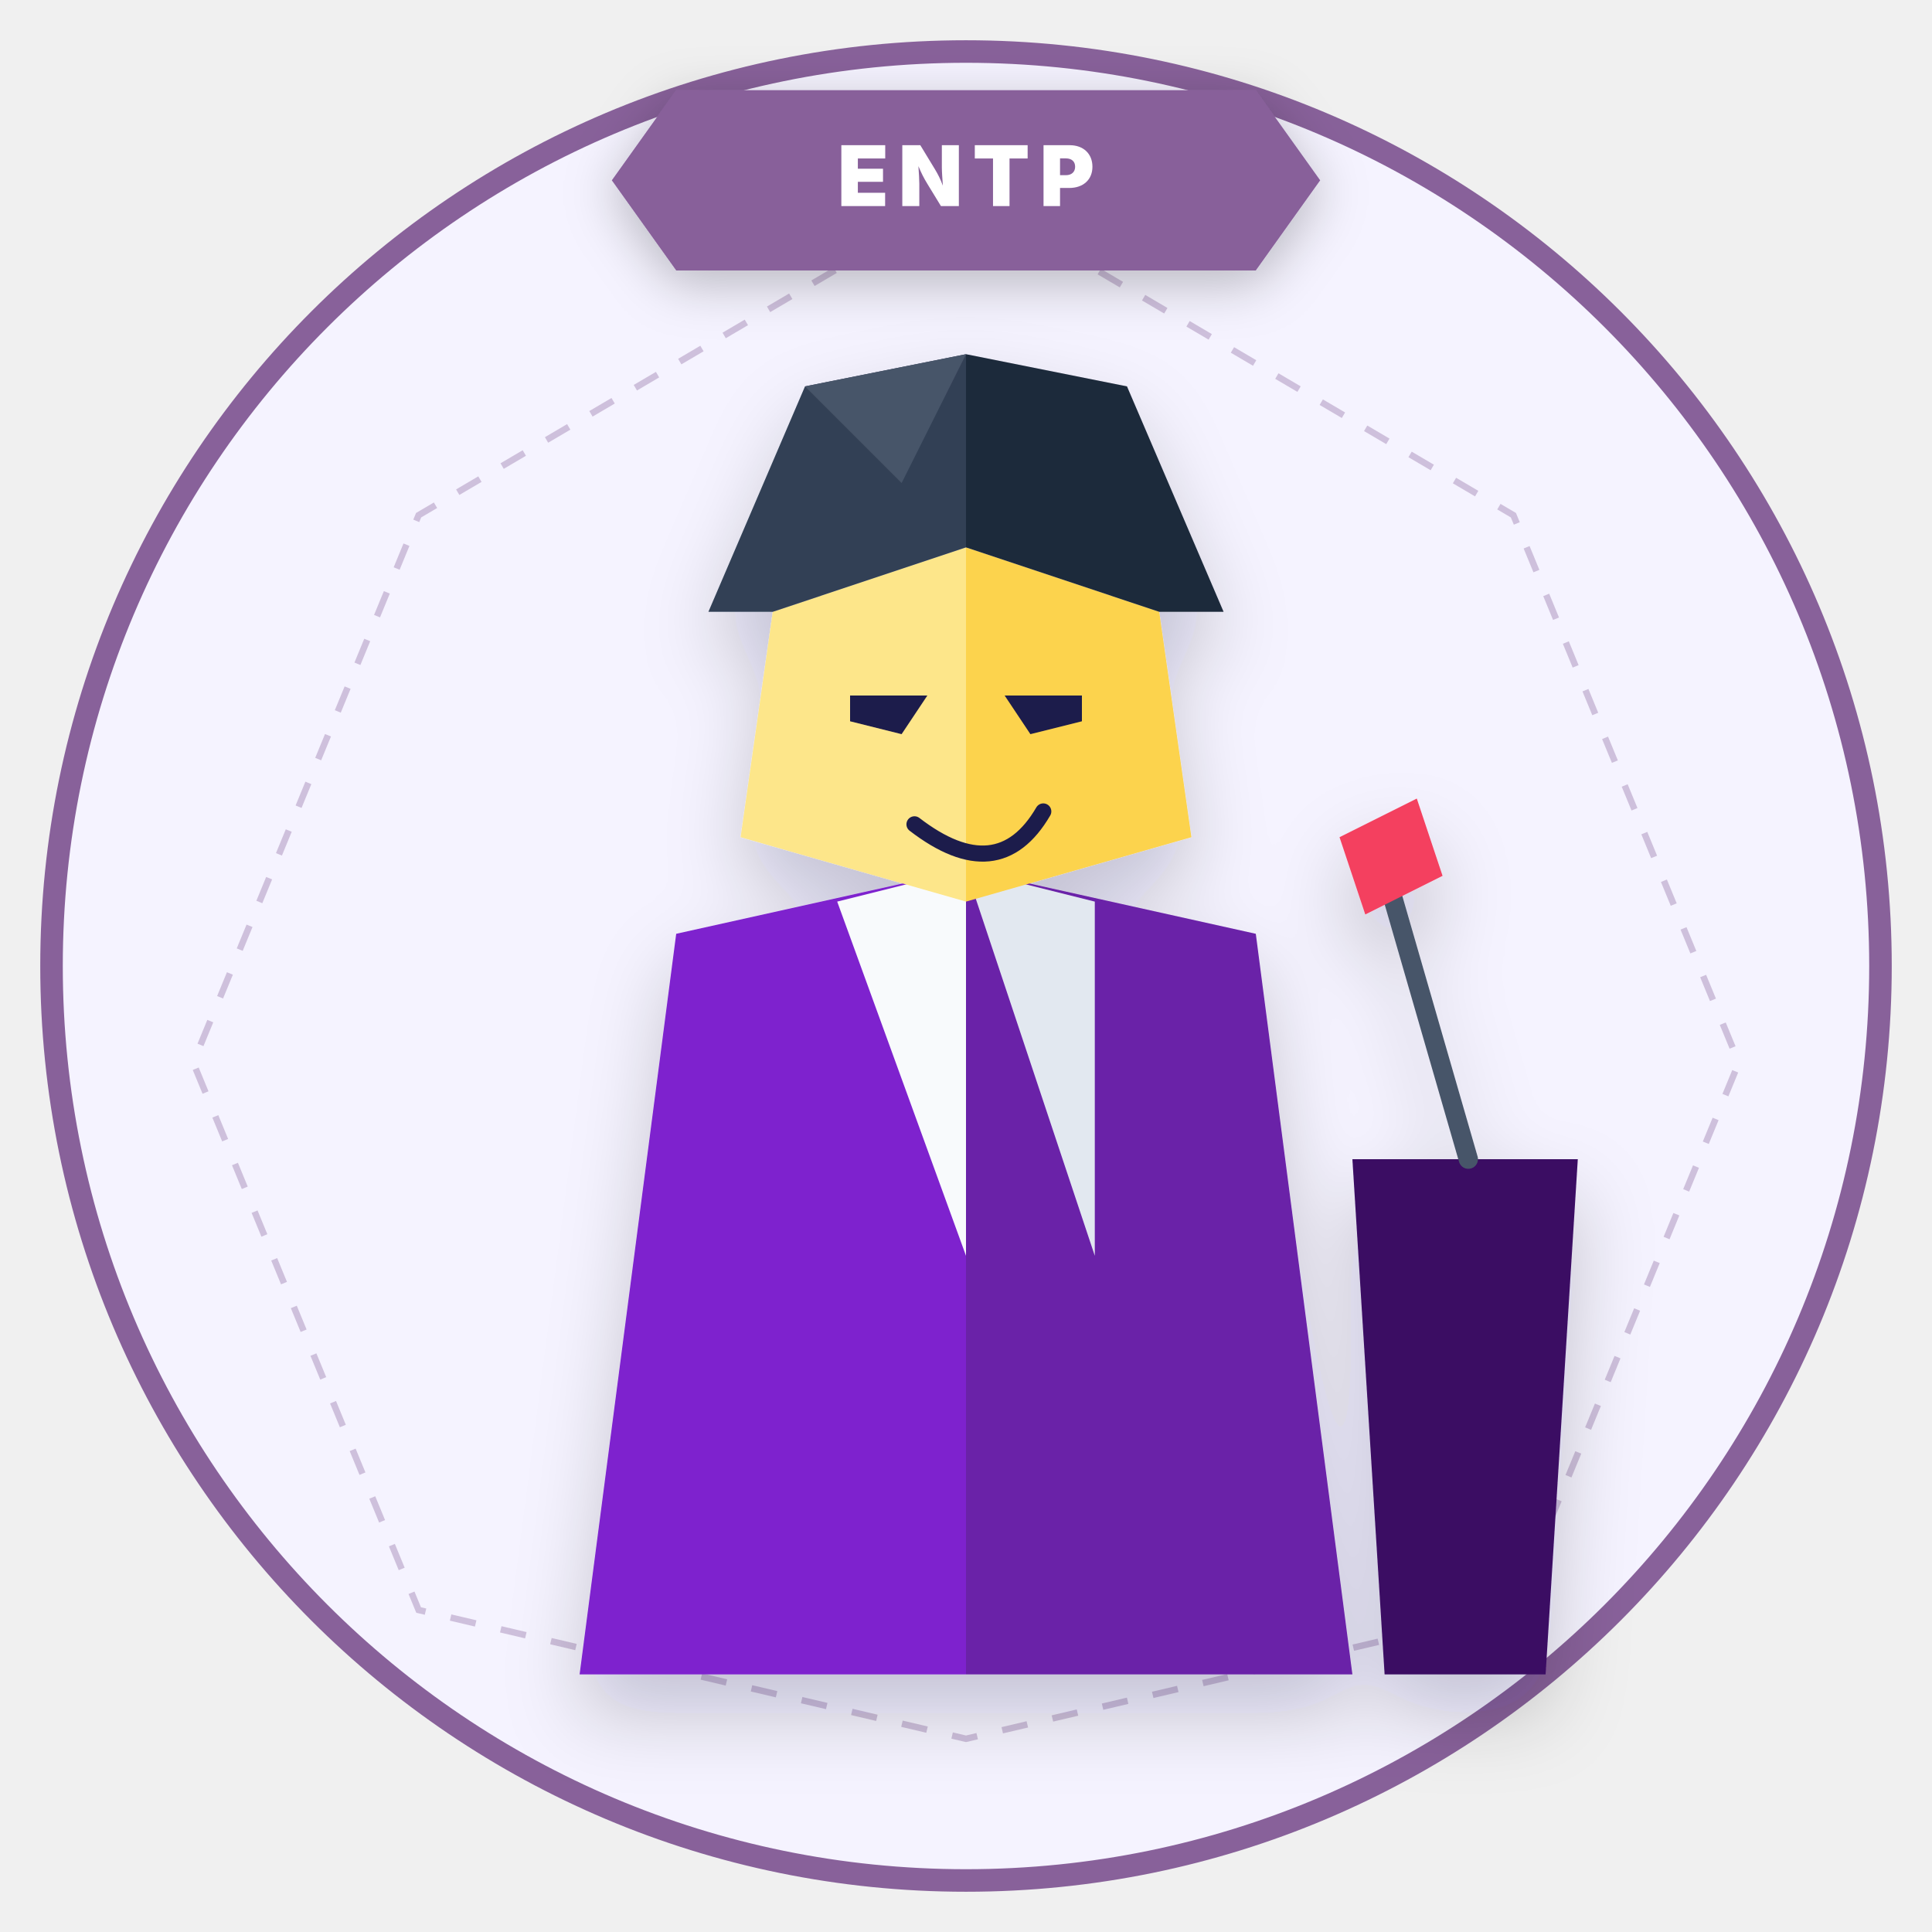
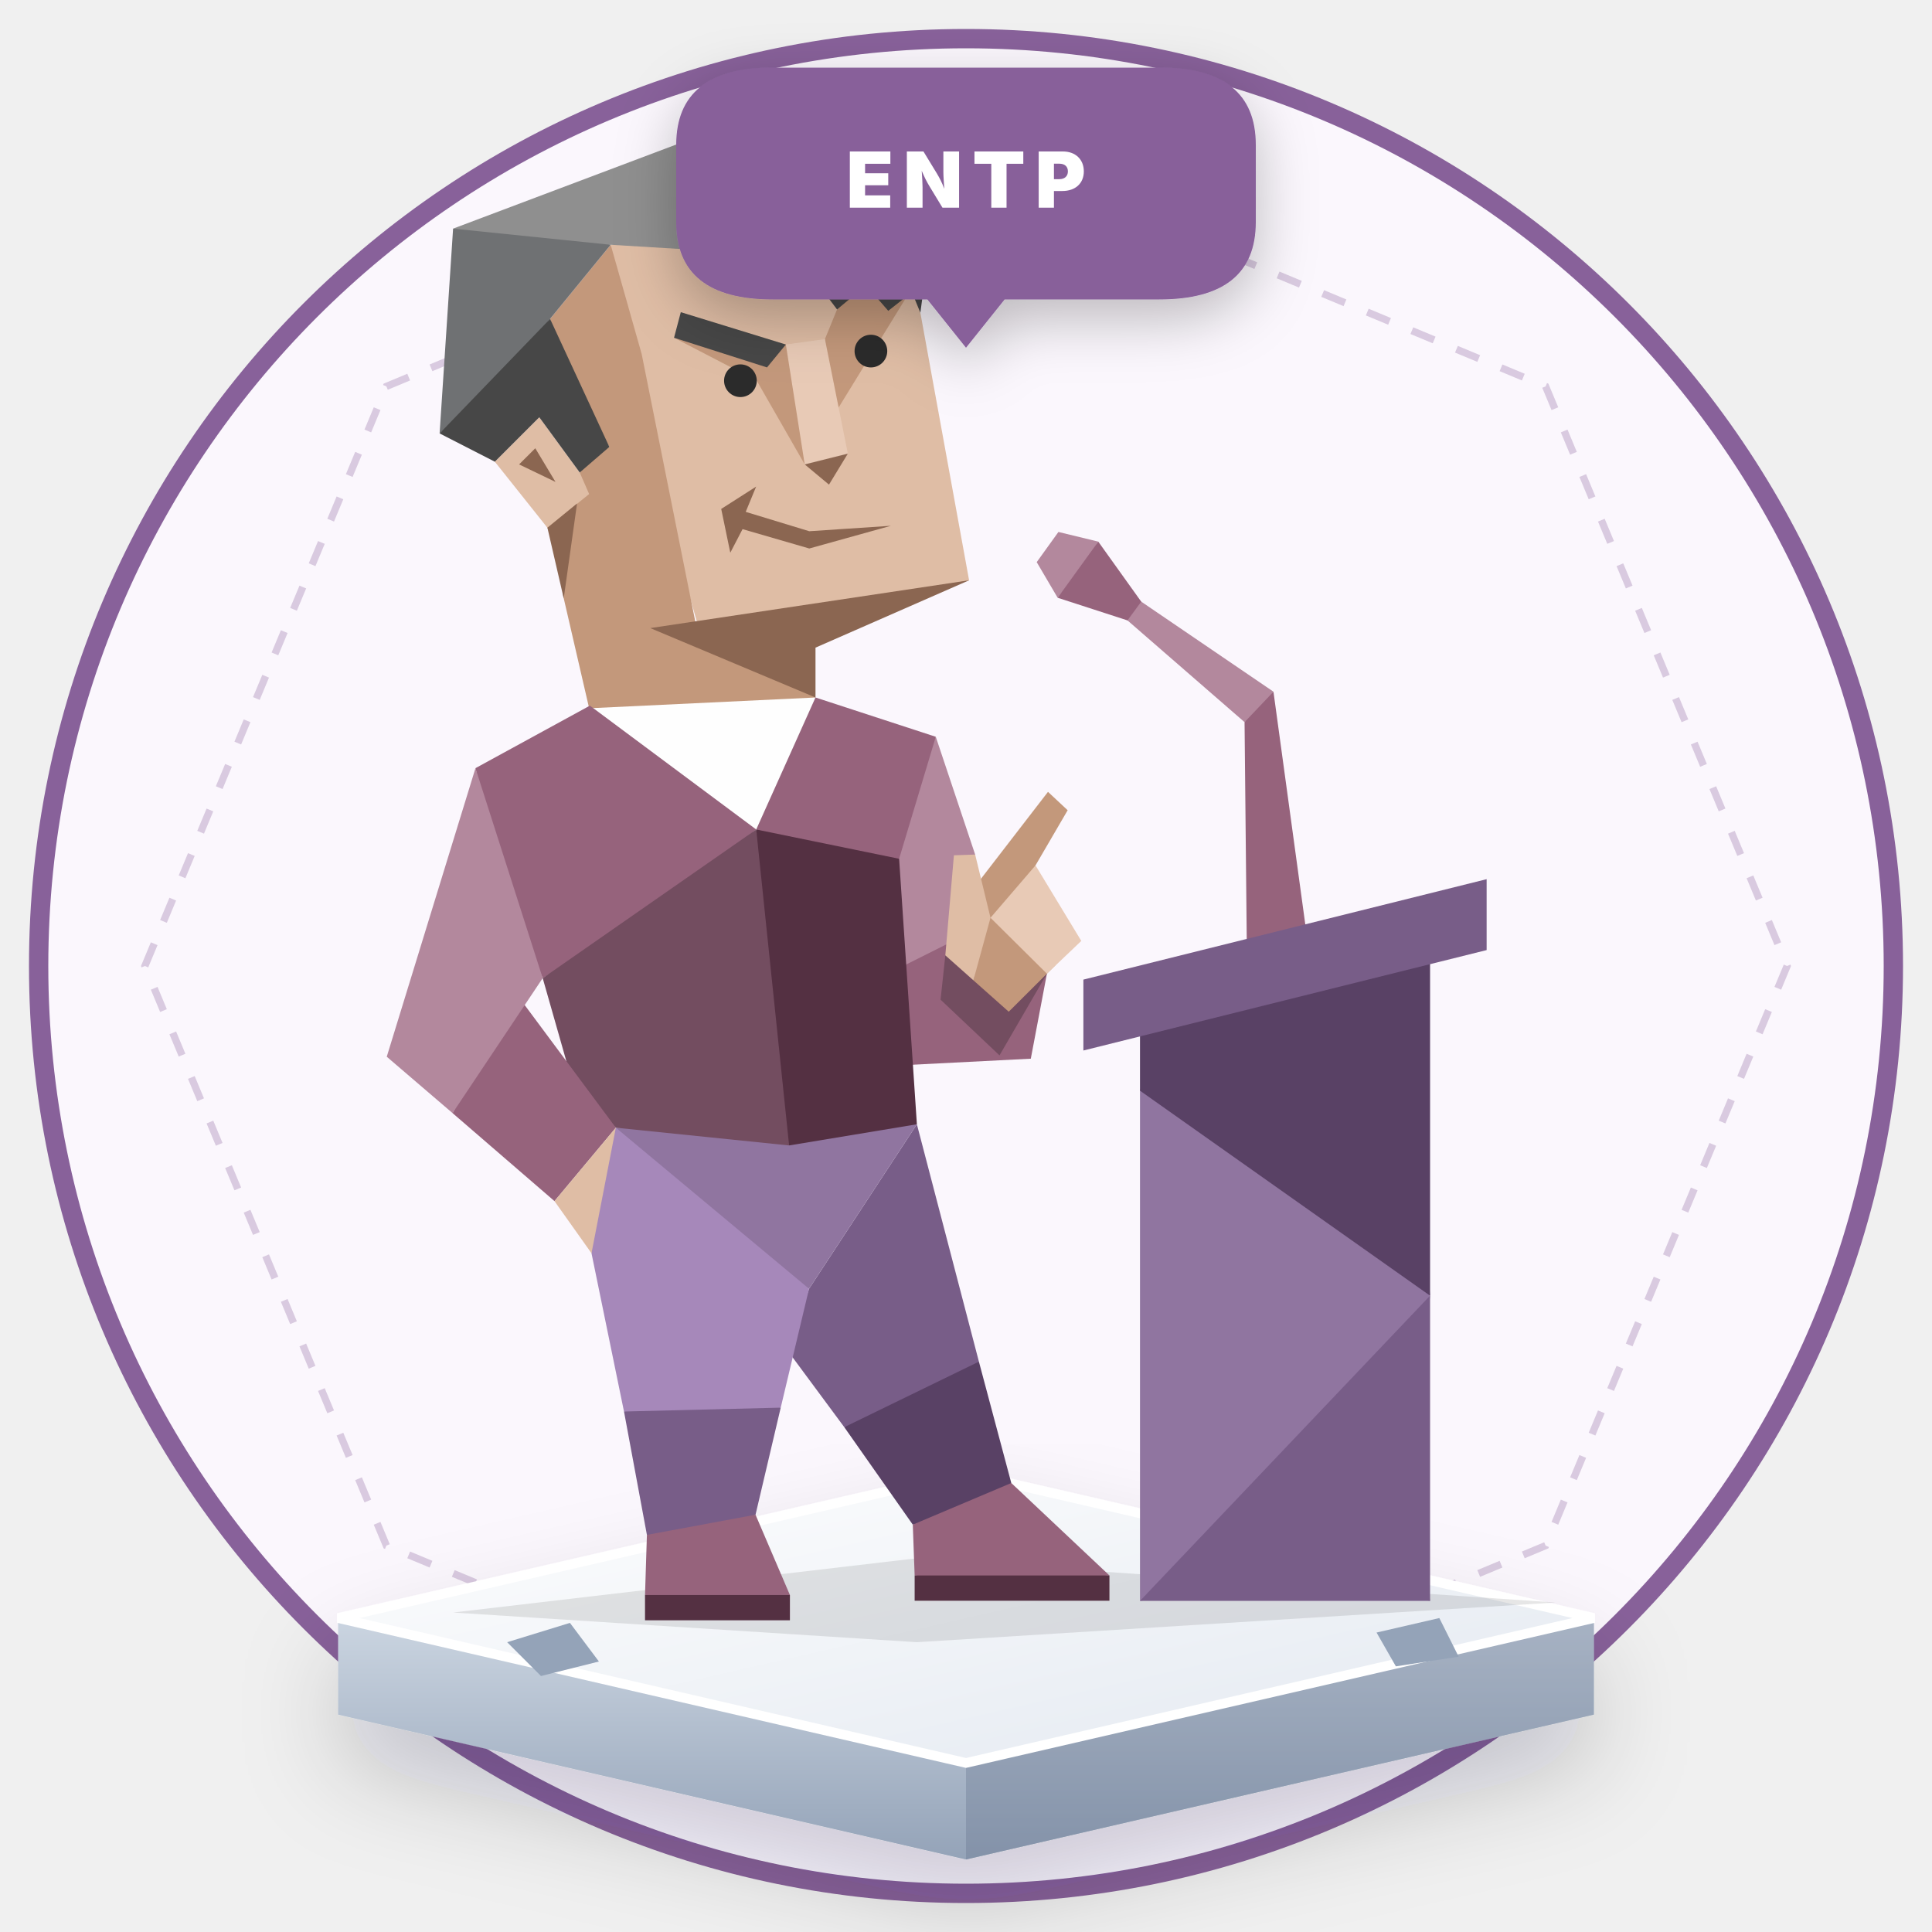
- <svg xmlns="http://www.w3.org/2000/svg" viewBox="0 0 300 300" width="100%" height="100%">
+ <svg xmlns="http://www.w3.org/2000/svg" viewBox="0 0 400 400" width="100%" height="100%">
  <defs>
-     <filter id="facetShadow_entp" x="-20%" y="-20%" width="140%" height="140%">
-       <feDropShadow dx="0" dy="6" stdDeviation="6" flood-color="#0f172a" flood-opacity="0.2" />
+     <style>
+       .cls-1,.cls-10,.cls-11,.cls-12,.cls-13,.cls-14,.cls-15,.cls-16,.cls-17,.cls-18,.cls-2,.cls-3,.cls-4,.cls-5,.cls-6,.cls-8,.cls-9{fill-rule:evenodd;}.cls-1{opacity:0.1;}.cls-2{fill:#785d88;}.cls-3{fill:#594165;}.cls-4{fill:#9075a0;}.cls-5{fill:#a688ba;}.cls-6{fill:#96637c;}.cls-18,.cls-7{fill:#543042;}.cls-8{fill:#fefefe;}.cls-9{fill:#dfbda5;}.cls-10{fill:#c3987b;}.cls-11{fill:#474747;}.cls-12{fill:#b3889d;}.cls-13{fill:#734d60;}.cls-14{fill:#e8cab6;}.cls-15{fill:#8b6651;}.cls-16{fill:#6f7173;}.cls-17{fill:#8f8f8f;}.cls-19{fill:#2b2b2b;}
+     </style>
+     <linearGradient id="pedestalTop_entp" x1="0" y1="0" x2="1" y2="1">
+       <stop offset="0%" stop-color="#ffffff" />
+       <stop offset="100%" stop-color="#e2e8f0" />
+     </linearGradient>
+     <linearGradient id="pedestalSide_entp" x1="0" y1="0" x2="0" y2="1">
+       <stop offset="0%" stop-color="#cbd5e1" />
+       <stop offset="100%" stop-color="#94a3b8" />
+     </linearGradient>
+     <filter id="shadow_entp" x="-20%" y="-20%" width="140%" height="140%">
+       <feDropShadow dx="0" dy="10" stdDeviation="10" flood-color="#0f172a" flood-opacity="0.18" />
    </filter>
  </defs>
-   <circle cx="150" cy="150" r="142" fill="#f5f3ff" stroke="#88619a" stroke-width="3.5" />
-   <polygon points="150,30 235,80 270,165 235,250 150,270 65,250 30,165 65,80" fill="none" stroke="#88619a" stroke-width="1" stroke-dasharray="4,4" opacity="0.35" />
-   <g filter="url(#facetShadow_entp)">
-     <polygon points="105,145 150,135 150,260 90,260" fill="#7e22ce" />
-     <polygon points="150,135 195,145 210,260 150,260" fill="#6b21a8" />
-     <polygon points="130,140 150,135 150,195" fill="#f8fafc" />
-     <polygon points="150,135 170,140 170,195" fill="#e2e8f0" />
-     <polygon points="120,95 150,85 150,140 115,130" fill="#fde68a" />
-     <polygon points="150,85 180,95 185,130 150,140" fill="#fcd34d" />
-     <polygon points="110,95 125,60 150,55 150,85 120,95" fill="#334155" />
-     <polygon points="150,55 175,60 190,95 180,95 150,85" fill="#1e293b" />
-     <polygon points="125,60 150,55 140,75" fill="#475569" />
-     <polygon points="132,108 144,108 140,114 132,112" fill="#1e1b4b" />
-     <polygon points="156,108 168,108 168,112 160,114" fill="#1e1b4b" />
-     <path d="M142 128 Q155 138 162 126" fill="none" stroke="#1e1b4b" stroke-width="2.5" stroke-linecap="round" />
-     <polygon points="210,180 245,180 240,260 215,260" fill="#3b0764" />
-     <line x1="228" y1="180" x2="215" y2="135" stroke="#475569" stroke-width="3" stroke-linecap="round" />
-     <polygon points="208,130 220,124 224,136 212,142" fill="#f43f5e" />
+   <circle cx="200" cy="200" r="192" fill="#fbf7fd" stroke="#88619a" stroke-width="4" />
+   <polygon points="200,30 320,80 370,200 320,320 200,370 80,320 30,200 80,80" fill="none" stroke="#88619a" stroke-width="1.5" stroke-dasharray="5,5" opacity="0.3" />
+   <g filter="url(#shadow_entp)">
+     <polygon points="70,335 200,365 330,335 330,355 200,385 70,355" fill="url(#pedestalSide_entp)" />
+     <polygon points="200,365 330,335 330,355 200,385" fill="#64748b" opacity="0.35" />
+     <polygon points="200,305 330,335 200,365 70,335" fill="url(#pedestalTop_entp)" stroke="#ffffff" stroke-width="2" />
+     <polygon points="105,340 118,336 124,344 112,347" fill="#94a3b8" />
+     <polygon points="285,338 298,335 302,343 289,345" fill="#94a3b8" />
+   </g>
+   <g transform="translate(40, 20) scale(0.8)">
+     <polygon class="cls-1" points="67.26 392.32 186.23 378.4 352.6 389.73 187.29 400 67.26 392.32" />
+     <polygon class="cls-2" points="154.03 324.8 168.5 344.35 188.65 339.3 203.34 327.39 187.29 265.96 159.38 308.53 154.03 324.8" />
+     <polygon class="cls-3" points="168.5 344.35 186.23 369.58 208.17 364.36 211.72 358.8 203.34 327.39 168.5 344.35" />
+     <polygon class="cls-4" points="109.38 266.85 187.29 265.96 159.38 308.53 135.26 297.33 109.38 266.85" />
+     <polygon class="cls-5" points="159.38 308.53 152.05 339.3 131.77 347.68 111.49 340.3 103.08 299.34 101.44 282.7 109.38 266.85 159.38 308.53" />
+     <polygon class="cls-2" points="152.05 339.3 145.53 367.01 133.36 373.3 117.42 372.23 111.49 340.3 152.05 339.3" />
+     <polygon class="cls-6" points="145.53 367.01 154.43 387.79 136 389.79 116.93 387.79 117.42 372.23 145.53 367.01" />
+     <polygon class="cls-6" points="211.72 358.8 237.12 382.73 207.64 384.73 186.71 382.73 186.23 369.58 211.72 358.8" />
+     <rect class="cls-7" x="116.93" y="387.79" width="37.5" height="6.54" />
+     <rect class="cls-7" x="186.71" y="382.73" width="50.41" height="6.54" />
+     <polygon class="cls-8" points="102.66 157.62 148.33 204.86 161.05 155.51 130.87 150.75 102.66 157.62" />
+     <polygon class="cls-9" points="160.01 41.49 170.77 29.85 183.02 27.55 200.8 125.18 168.63 133.36 130.37 135.99 111.77 69.63 108.05 38.35 134.56 35.15 160.01 41.49" />
+     <polygon class="cls-10" points="153.38 140.35 200.8 125.18 130.37 137.99 116.06 66.6 108.05 38.35 92.36 57.53 96.81 72.42 107.7 90.66 102.79 91.97 100.03 97.28 94.24 93.11 89.57 82.99 84.37 90.96 78.06 94.49 87.42 102.2 91.67 111.58 94.37 117.48 95.77 129.31 102.47 158.3 161.05 155.51 153.38 140.35" />
+     <polygon class="cls-11" points="188.19 55.93 192.78 21.97 175.39 24.79 188.19 55.93" />
+     <polygon class="cls-12" points="192.18 165.68 202.37 196.16 199.39 224.43 180.58 237.54 179.55 191.75 192.18 165.68" />
+     <polygon class="cls-6" points="195.52 219.1 199.39 224.43 220.94 226.99 216.77 248.99 183.59 250.68 181.41 226.17 195.52 219.1" />
+     <polygon class="cls-13" points="194.65 222.24 193.42 233.71 208.67 248.13 220.94 226.99 209.57 225.3 194.65 222.24" />
+     <polygon class="cls-10" points="206.34 212.52 200.74 206.49 221.22 179.93 226.31 184.69 217.99 198.96 214.62 209.3 206.34 212.52" />
+     <polygon class="cls-10" points="206.34 207.51 223.15 224.79 211.06 236.83 201.91 228.7 206.34 207.51" />
+     <polygon class="cls-9" points="202.37 196.16 196.87 196.35 194.65 222.24 201.91 228.7 206.34 212.52 202.37 196.16" />
+     <polygon class="cls-14" points="206.34 212.52 217.99 198.96 229.84 218.51 220.94 226.99 206.34 212.52" />
+     <polygon class="cls-10" points="124.44 62.41 145.85 73.53 158.26 95.19 156.78 75.04 153.38 64.16 124.44 62.41" />
+     <polygon class="cls-10" points="166.63 55.09 163.49 62.76 163.01 70.72 167.03 80.47 184.76 51.6 176.4 42.19 166.63 55.09" />
+     <polygon class="cls-11" points="153.38 64.16 126.19 55.79 124.44 62.41 148.5 70.09 153.38 64.16" />
+     <polygon class="cls-11" points="163.49 50.91 176.4 42.19 184.76 51.6 179.88 55.44 174.13 48.82 166.63 55.09 163.49 50.91" />
+     <polygon class="cls-14" points="163.49 62.76 169.42 92.4 164.69 95.6 158.26 95.19 153.38 64.16 163.49 62.76" />
+     <polygon class="cls-15" points="180.58 111.07 159.44 112.48 142.99 107.47 145.69 100.93 136.65 106.71 139 118.04 142.17 111.94 159.44 116.95 180.58 111.07" />
+     <polygon class="cls-9" points="100.03 97.28 102.47 102.86 91.67 111.58 78.06 94.49 89.57 82.99 100.03 97.28" />
+     <polygon class="cls-16" points="160.01 41.49 192.78 21.97 157.92 0 155.21 22.75 160.01 41.49" />
+     <polygon class="cls-17" points="160.01 41.49 157.92 0 67.26 34.17 86.81 40.15 108.05 38.35 160.01 41.49" />
+     <polygon class="cls-16" points="67.26 34.17 63.77 87.17 79.59 73.82 92.36 57.53 108.05 38.35 67.26 34.17" />
+     <polygon class="cls-11" points="92.36 57.53 107.7 90.66 100.03 97.28 89.57 82.99 78.06 94.49 63.77 87.17 92.36 57.53" />
+     <polygon class="cls-15" points="84.34 95.19 88.53 91.01 93.76 99.72 84.34 95.19" />
+     <polygon class="cls-15" points="91.67 111.58 99.34 105.3 95.89 129.86 91.67 111.58" />
+     <polygon class="cls-15" points="169.42 92.4 164.54 100.42 158.26 95.19 169.42 92.4" />
+     <polygon class="cls-6" points="102.66 157.62 145.71 189.67 120.94 209.35 90.45 228.14 80.09 204.49 73.05 173.8 102.66 157.62" />
+     <polygon class="cls-6" points="161.05 155.51 192.18 165.68 182.69 197.25 165.19 200.99 145.71 189.67 161.05 155.51" />
+     <polygon class="cls-13" points="90.45 228.14 98.92 257.87 109.38 266.85 154.22 271.44 154.43 226.99 145.71 189.67 90.45 228.14" />
+     <polygon class="cls-18" points="145.71 189.67 182.69 197.25 187.29 265.96 154.22 271.44 145.71 189.67" />
+     <path class="cls-19" d="M179.62,65.86a4.23,4.23,0,1,1-4.23-4.23A4.24,4.24,0,0,1,179.62,65.86Z" />
+     <path class="cls-19" d="M145.85,73.53a4.23,4.23,0,1,1-4.23-4.23A4.23,4.23,0,0,1,145.85,73.53Z" />
+     <polygon class="cls-15" points="118.29 137.55 200.8 125.18 161.05 142.61 161.05 155.51 118.29 137.55" />
+     <polygon class="cls-6" points="83.71 232.31 109.38 266.85 93.5 285.85 67.12 263.07 83.71 232.31" />
+     <polygon class="cls-9" points="103.08 299.34 93.5 285.85 109.38 266.85 103.08 299.34" />
+     <polygon class="cls-12" points="73.05 173.8 50.09 248.48 67.12 263.07 90.45 228.14 73.05 173.8" />
+     <polygon class="cls-6" points="288.44 218.85 272.69 221.69 272.09 161.89 275.04 157.29 279.57 154.01 288.44 218.85" />
+     <polygon class="cls-12" points="279.57 154.01 272.09 161.89 239.32 133.41 239.57 130.23 242.61 128.84 279.57 154.01" />
+     <polygon class="cls-12" points="234.23 115.17 229.5 122.88 223.72 129.7 218.3 120.48 223.92 112.67 234.23 115.17" />
+     <polygon class="cls-6" points="234.23 115.17 223.72 129.7 241.79 135.56 245.35 130.71 234.23 115.17" />
+     <polygon class="cls-4" points="320.1 389.31 285.54 383.36 245.03 389.31 245.03 257.27 248 246.87 245.03 228.13 320.1 209.13 316.66 262.45 320.1 310.32 315.75 354.7 320.1 389.31" />
+     <polygon class="cls-3" points="320.1 209.13 245.03 227.01 245.03 257.27 320.1 310.32 320.1 209.13" />
+     <polygon class="cls-2" points="334.74 220.88 230.38 246.87 230.38 228.52 334.74 202.53 334.74 220.88" />
+     <polygon class="cls-2" points="320.1 310.32 245.03 389.31 320.1 389.31 320.1 310.32" />
  </g>
  <g transform="translate(0, -2)">
-     <polygon points="105,16 195,16 205,30 195,44 105,44 95,30" fill="#88619a" filter="drop-shadow(0 2px 4px rgba(0,0,0,0.25))" />
-     <text x="150" y="34" font-family="'Plus Jakarta Sans', -apple-system, sans-serif" font-weight="900" font-size="13" fill="#ffffff" text-anchor="middle" letter-spacing="1.5">ENTP</text>
+     <path d="M140 32 Q140 16 160 16 L240 16 Q260 16 260 32 L260 48 Q260 64 240 64 L208 64 L200 74 L192 64 L160 64 Q140 64 140 48 Z" fill="#88619a" filter="drop-shadow(0 4px 6px rgba(0,0,0,0.25))" />
+     <text x="200" y="45" font-family="'Plus Jakarta Sans', -apple-system, sans-serif" font-weight="900" font-size="16" fill="#ffffff" text-anchor="middle" letter-spacing="2">ENTP</text>
  </g>
</svg>
